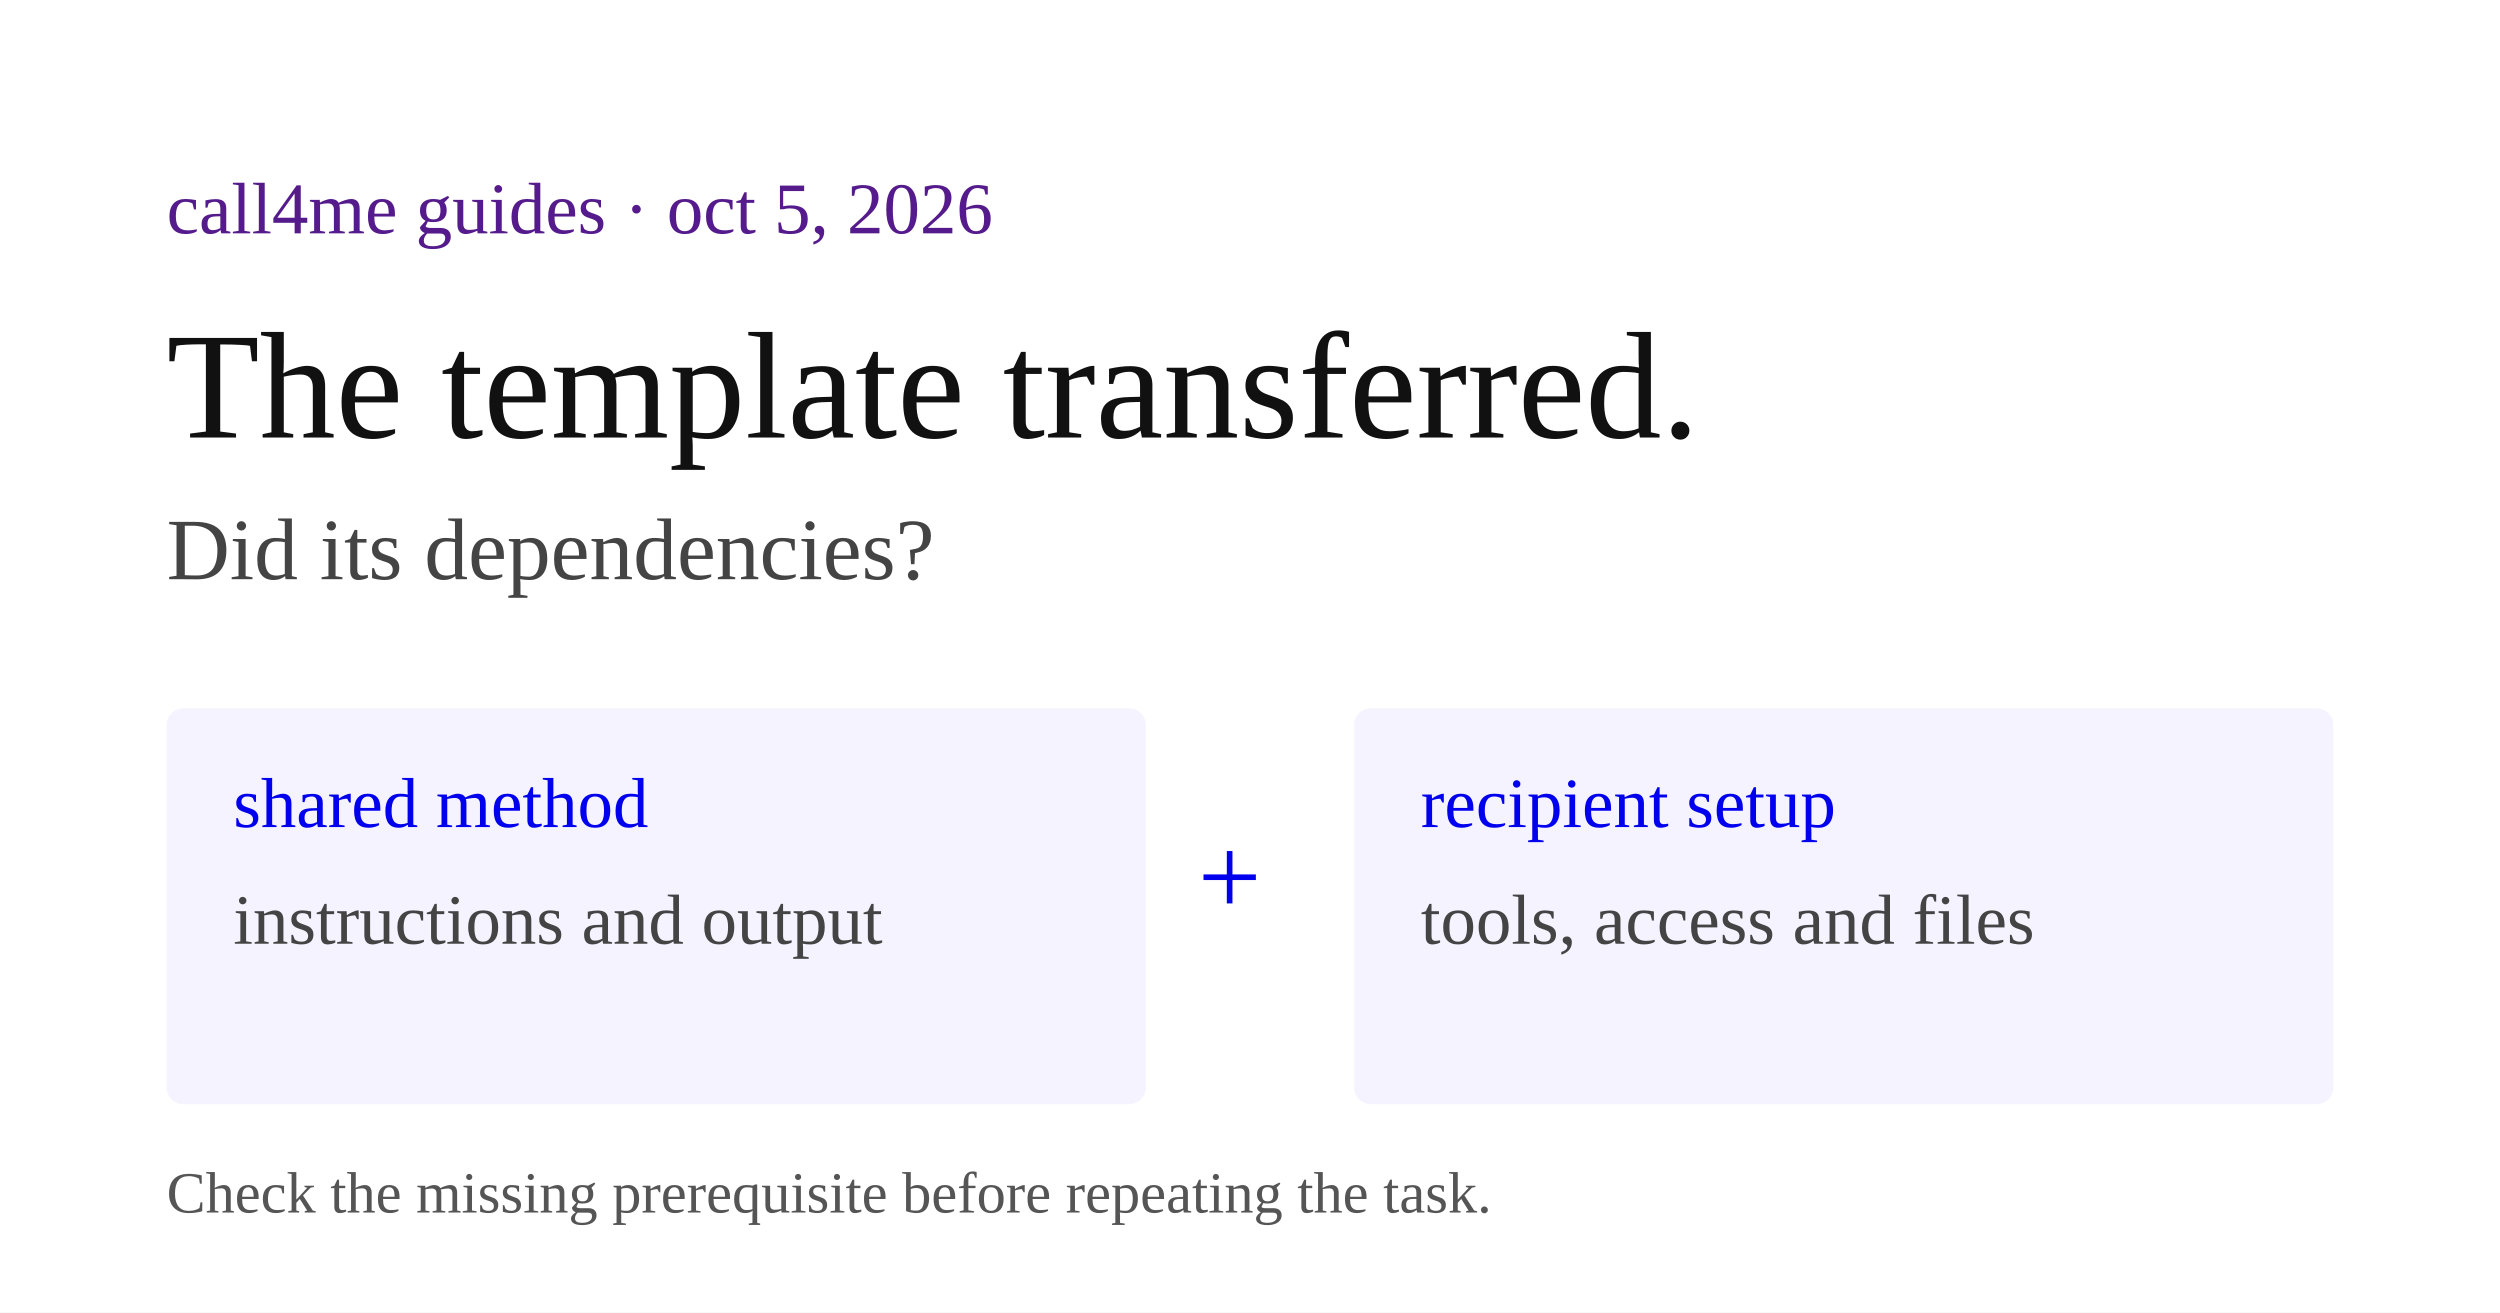
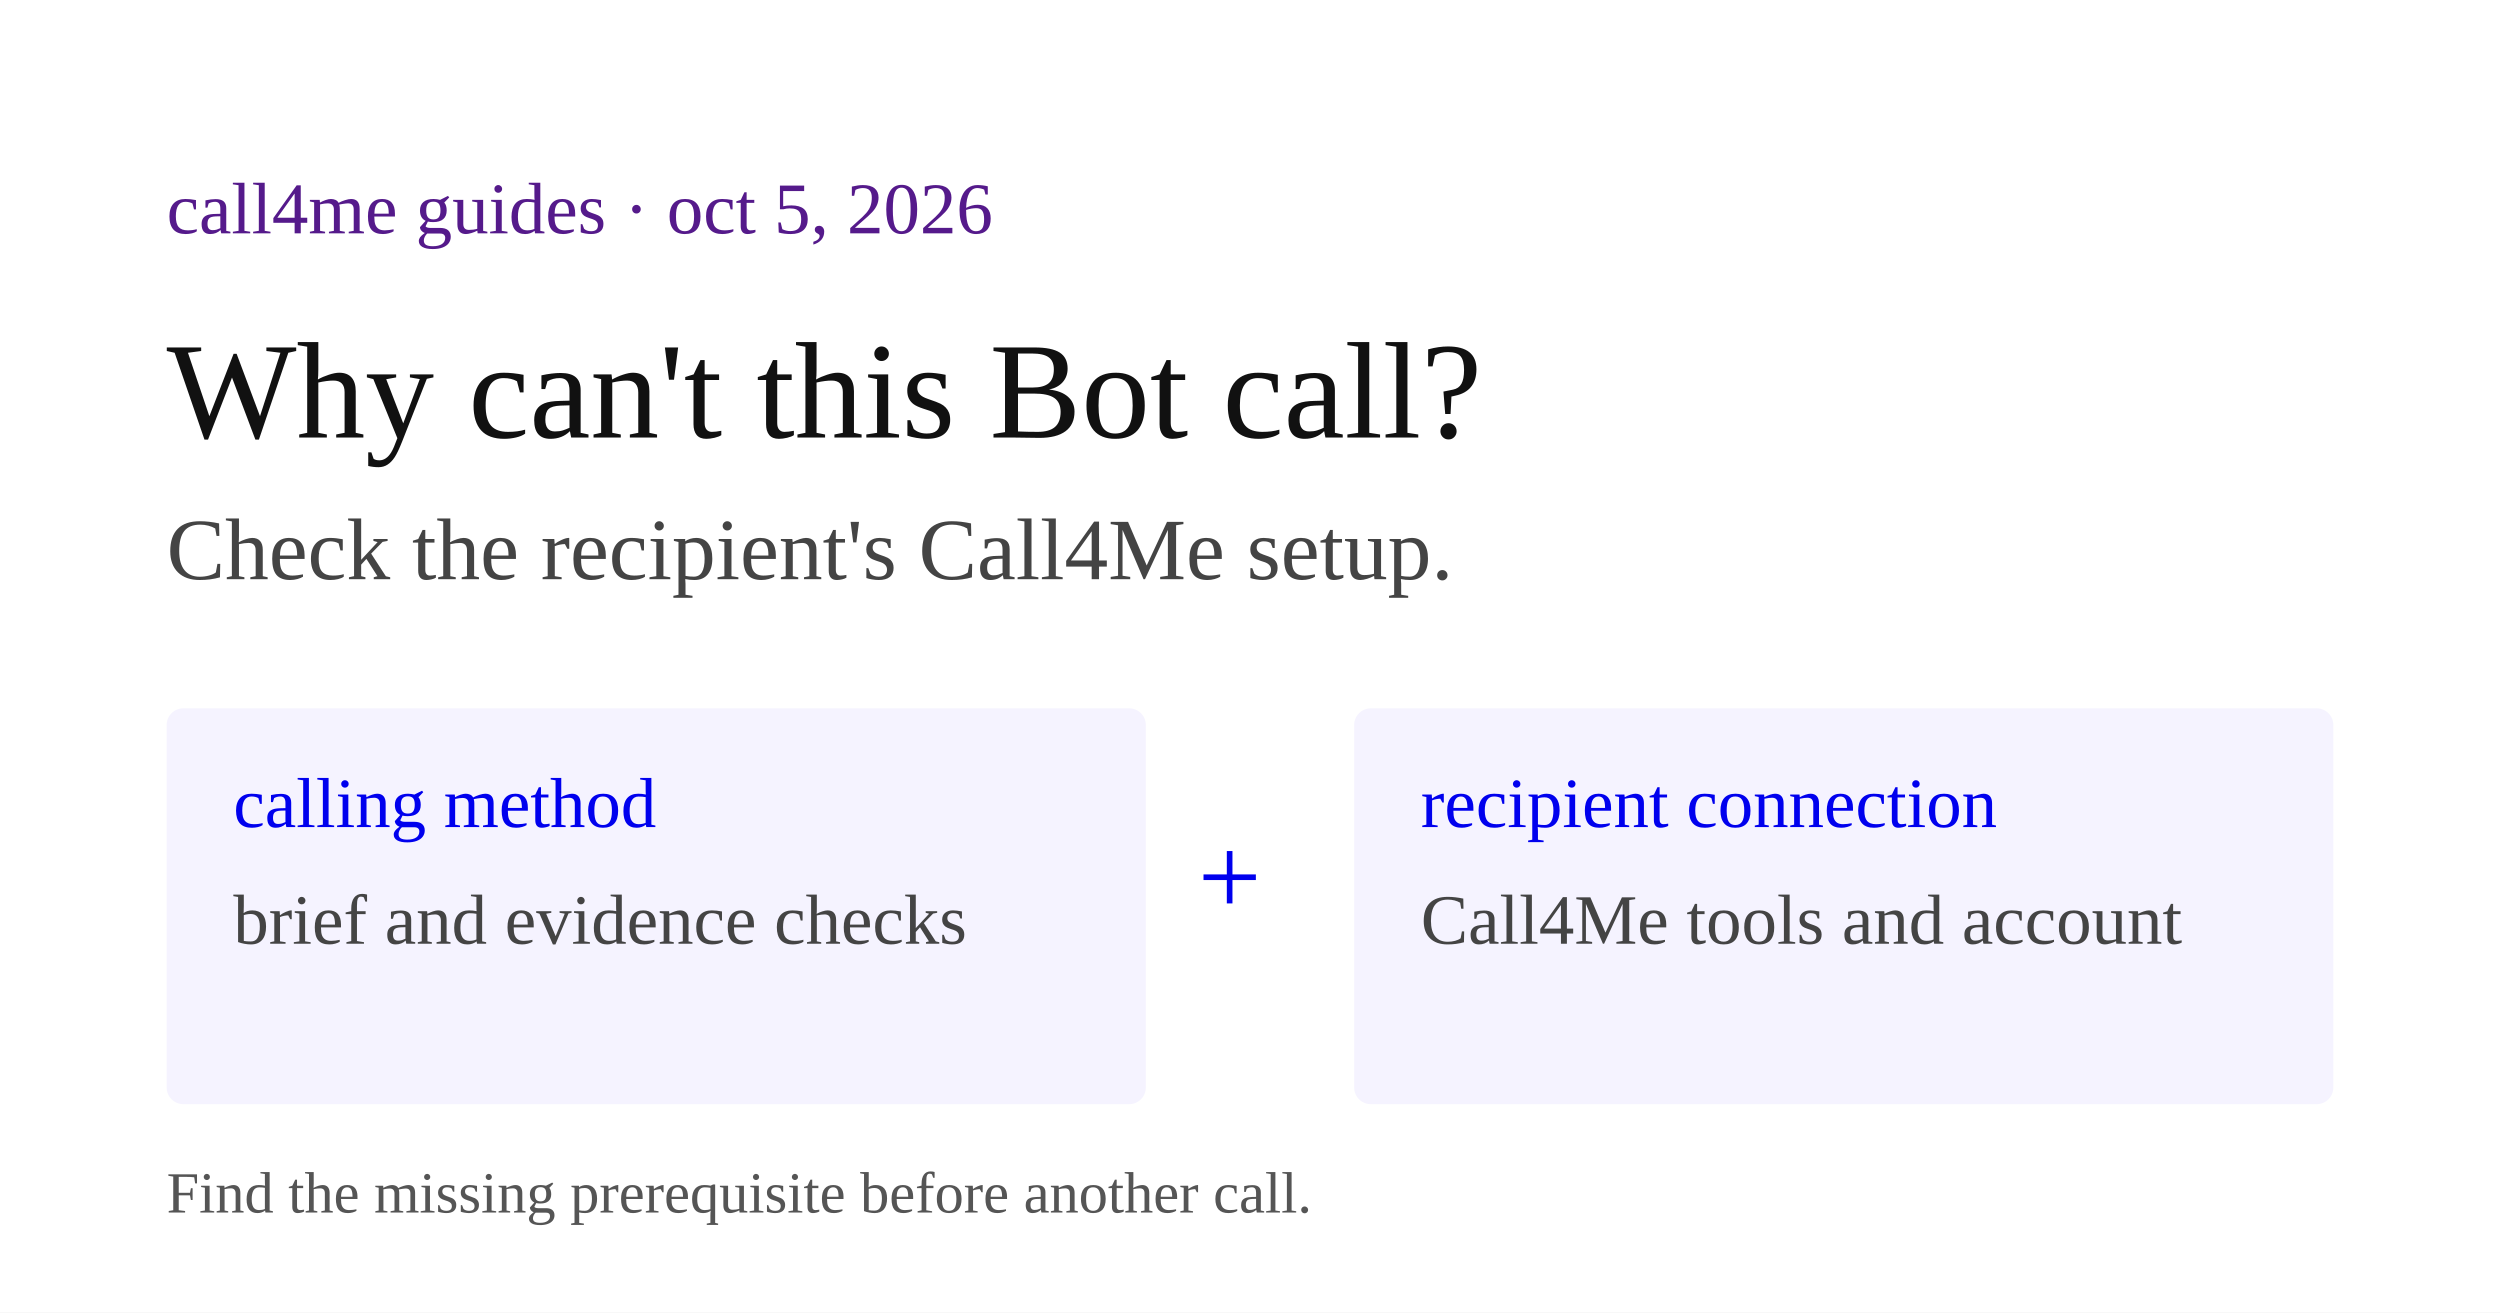
<svg xmlns="http://www.w3.org/2000/svg" width="1200" height="630" viewBox="0 0 1200 630" role="img" aria-labelledby="title desc">
  <rect width="1200" height="630" fill="#fff" />
  <text x="80" y="112" font-family="Times New Roman, Times, serif" font-size="35" fill="#551a8b">call4me guides · oct 5, 2026</text>
-   <text x="80" y="210" font-family="Times New Roman, Times, serif" font-size="73" fill="#111">The template transferred.</text>
-   <text x="80" y="278" font-family="Times New Roman, Times, serif" font-size="42" fill="#444">Did its dependencies?</text>
+   <text x="80" y="210" font-family="Times New Roman, Times, serif" font-size="66" fill="#111">Why can't this Bot call?</text>
+   <text x="80" y="278" font-family="Times New Roman, Times, serif" font-size="42" fill="#444">Check the recipient's Call4Me setup.</text>
  <g font-family="Times New Roman, Times, serif" font-size="34">
    <rect x="80" y="340" width="470" height="190" rx="8" fill="#f5f3ff" />
    <rect x="650" y="340" width="470" height="190" rx="8" fill="#f5f3ff" />
-     <text x="112" y="397" fill="#0000ee">shared method</text>
-     <text x="112" y="453" fill="#444">instructions and output</text>
-     <text x="682" y="397" fill="#0000ee">recipient setup</text>
-     <text x="682" y="453" fill="#444">tools, access and files</text>
+     <text x="112" y="397" fill="#0000ee">calling method</text>
+     <text x="112" y="453" fill="#444">brief and evidence checks</text>
+     <text x="682" y="397" fill="#0000ee">recipient connection</text>
+     <text x="682" y="453" fill="#444">Call4Me tools and account</text>
    <text x="575" y="439" fill="#0000ee" font-size="54">+</text>
  </g>
-   <text x="80" y="582" font-family="Times New Roman, Times, serif" font-size="28" fill="#555">Check the missing prerequisite before repeating the task.</text>
+   <text x="80" y="582" font-family="Times New Roman, Times, serif" font-size="28" fill="#555">Find the missing prerequisite before another call.</text>
</svg>
